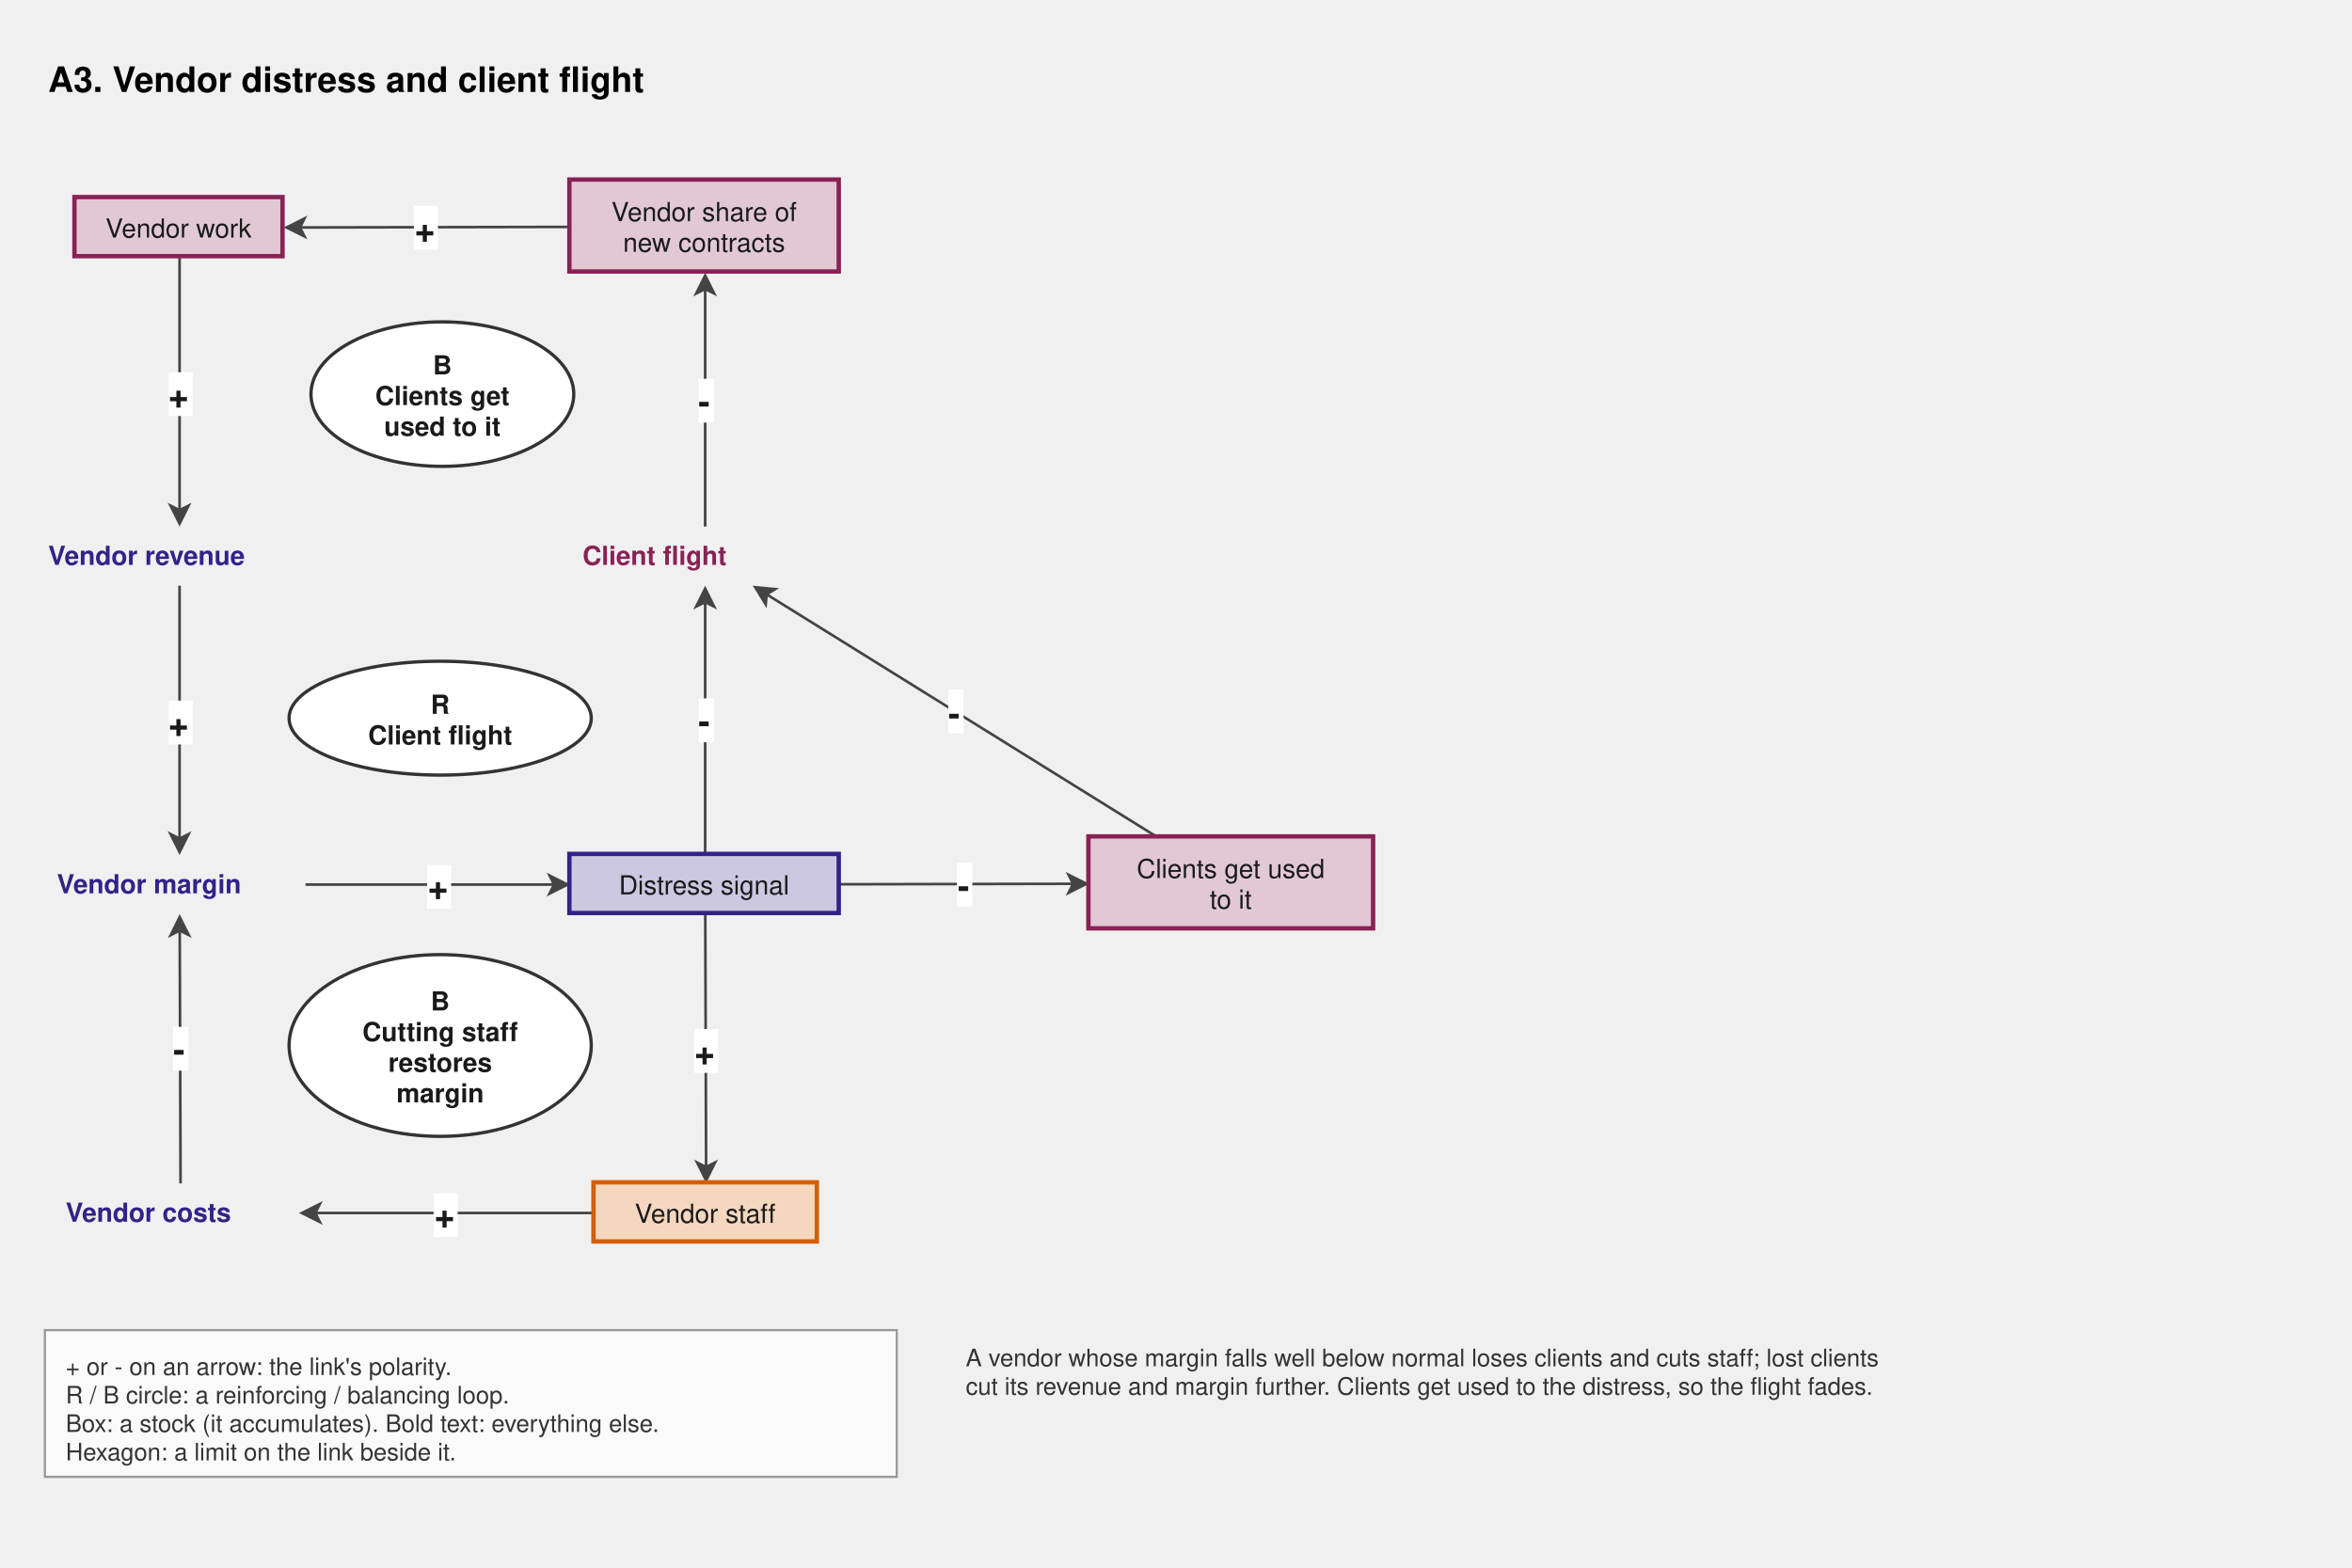
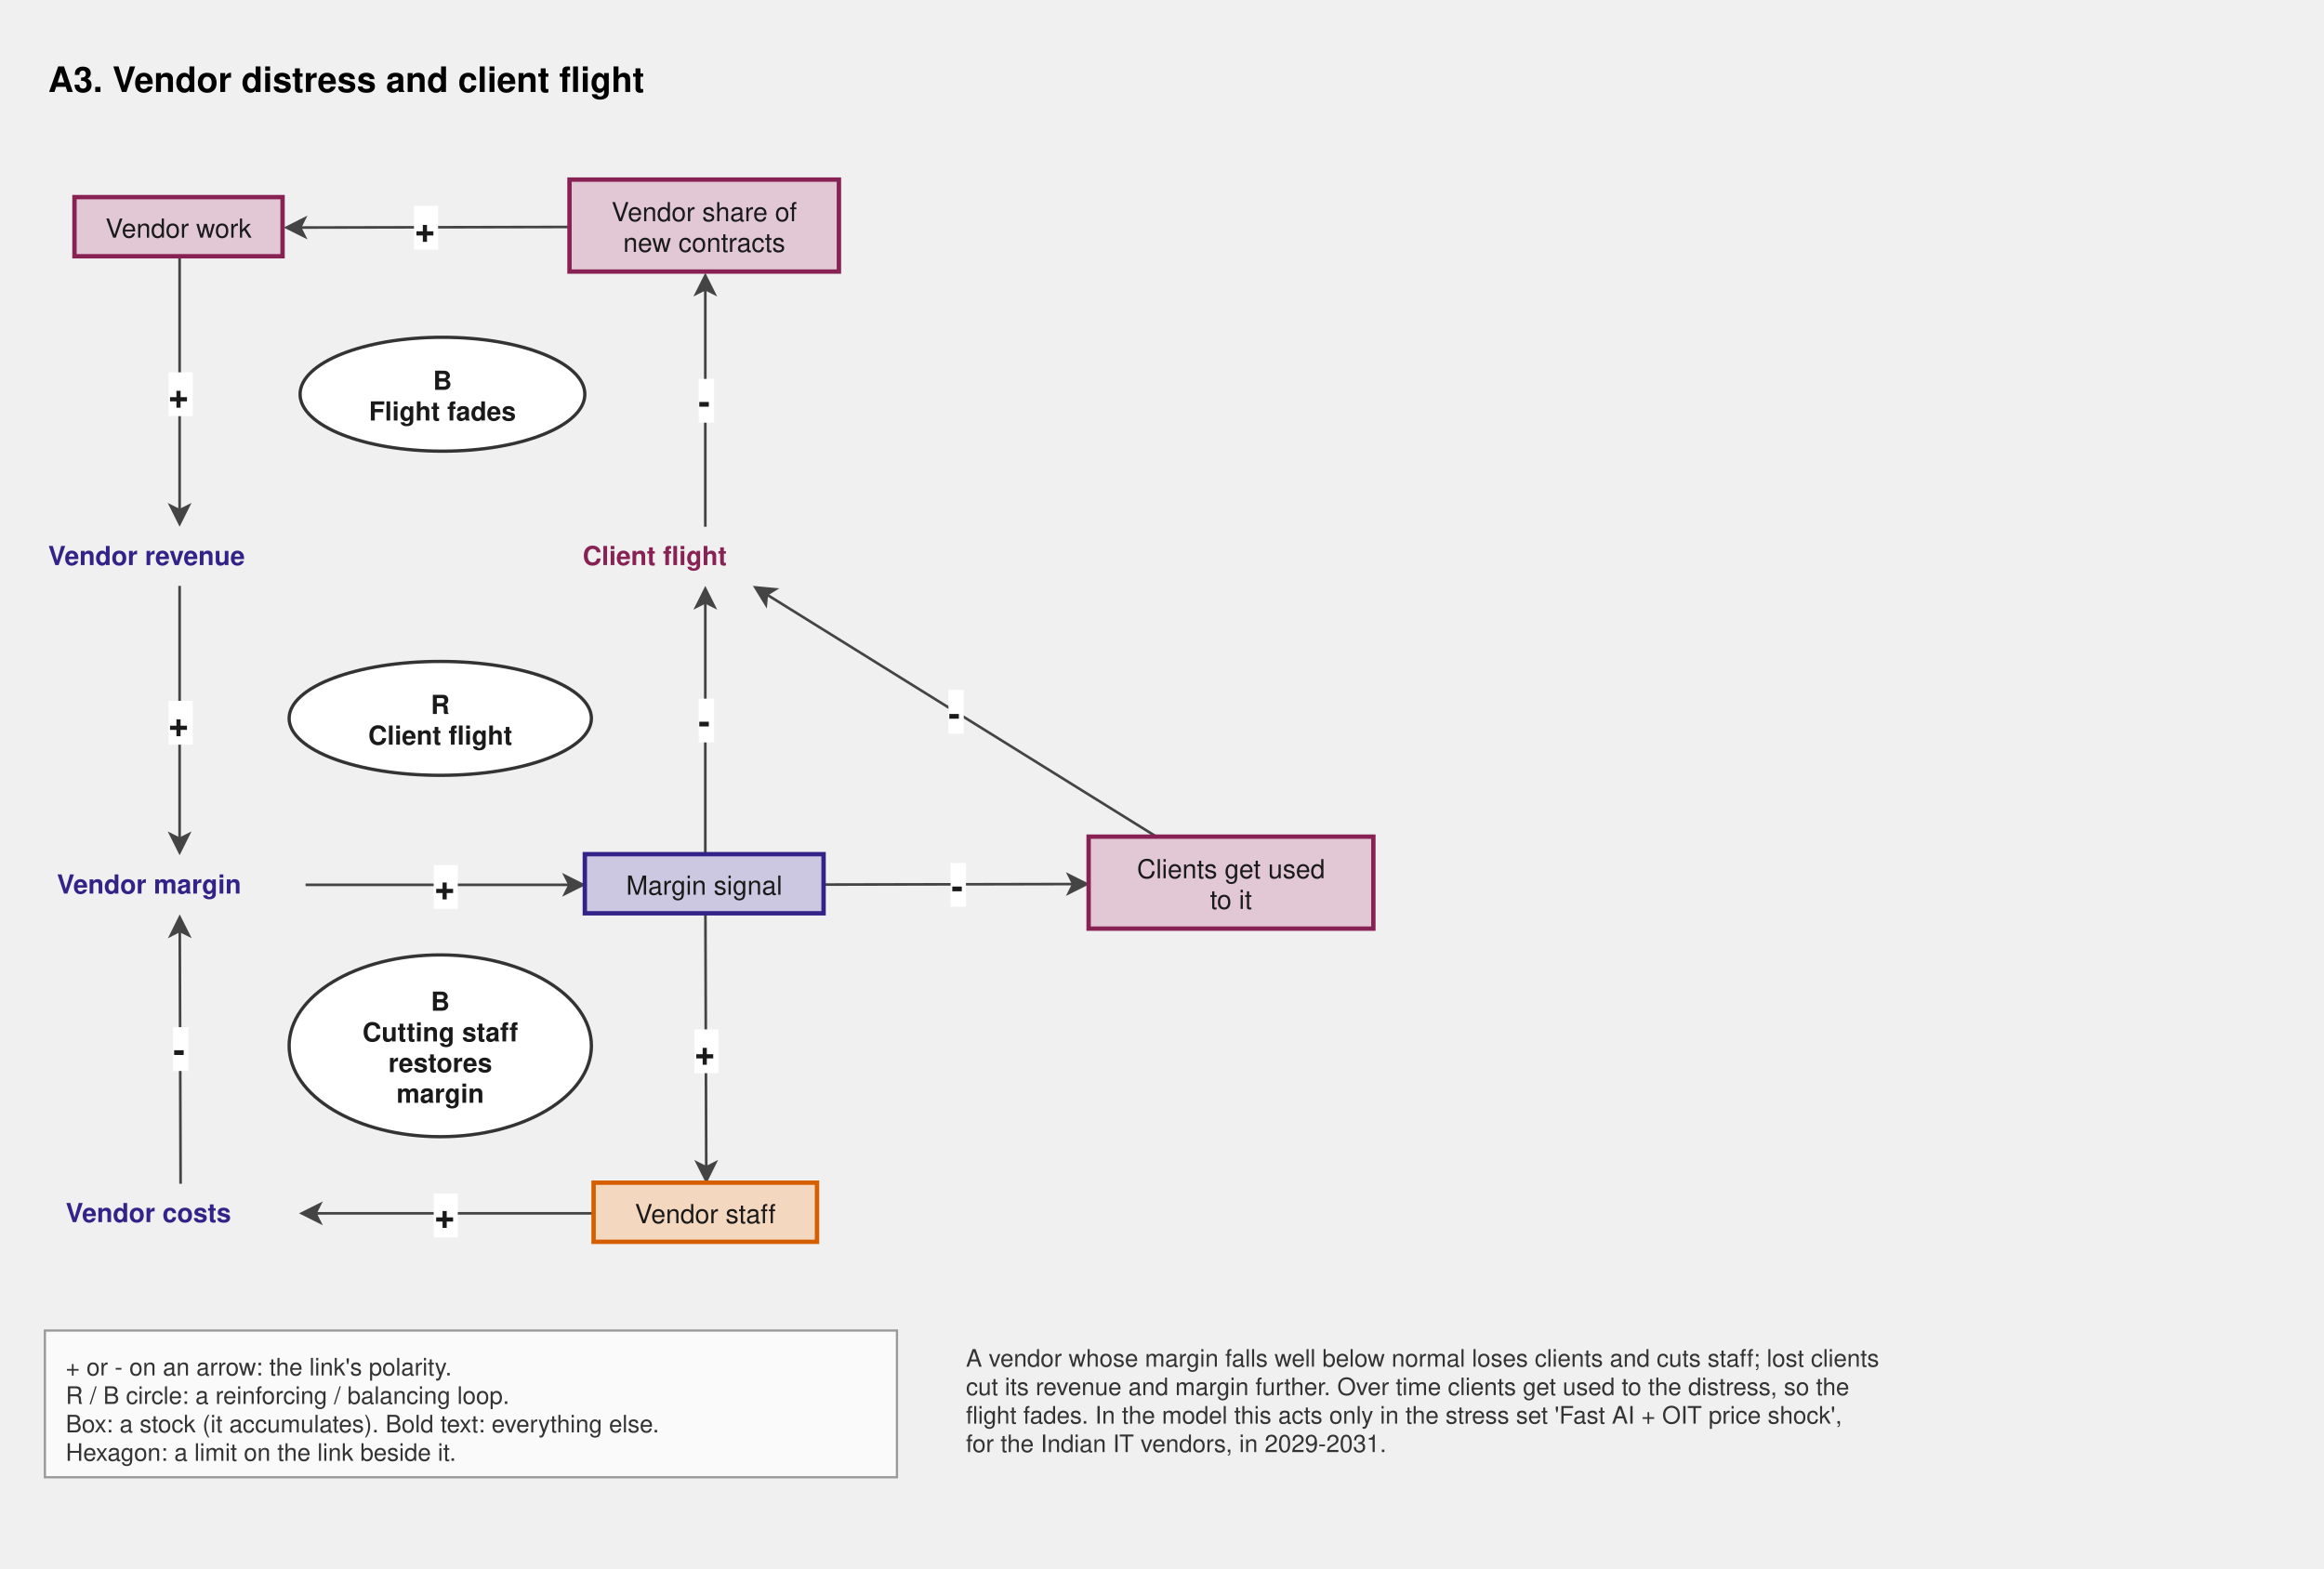
- <svg xmlns="http://www.w3.org/2000/svg" style="background: transparent; background-color: transparent; color-scheme: light dark;" version="1.1" width="1074px" height="716px" viewBox="0 0 1074 716">
+ <svg xmlns="http://www.w3.org/2000/svg" style="background: transparent; background-color: transparent; color-scheme: light dark;" version="1.1" width="1061px" height="716px" viewBox="0 0 1061 716">
  <defs />
  <g>
    <g data-cell-id="0">
      <g data-cell-id="1">
        <g data-cell-id="e:A3.costs&gt;A3.margin">
          <g transform="translate(0.5,0.5)">
            <path d="M 81.95 540 L 81.57 424.49" fill="none" stroke="#444444" stroke-width="1.2" stroke-miterlimit="10" pointer-events="stroke" style="stroke: light-dark(rgb(68, 68, 68), rgb(179, 179, 179));" />
            <path d="M 81.55 418.34 L 85.68 426.53 L 81.57 424.49 L 77.48 426.56 Z" fill="#444444" stroke="#444444" stroke-width="1.2" stroke-miterlimit="10" pointer-events="all" style="fill: light-dark(rgb(68, 68, 68), rgb(179, 179, 179)); stroke: light-dark(rgb(68, 68, 68), rgb(179, 179, 179));" />
          </g>
          <g>
            <g fill="#1A1A1A" font-family="Helvetica" font-weight="bold" text-anchor="middle" font-size="16px" style="fill: light-dark(rgb(26, 26, 26), rgb(215, 215, 215));">
              <rect fill="#FFFFFF" stroke="none" x="79" y="469" width="7" height="20" stroke-width="0" style="fill: light-dark(rgb(255, 255, 255), rgb(18, 18, 18));" />
              <text x="81.75" y="485">-</text>
            </g>
          </g>
        </g>
        <g data-cell-id="e:A3.distress&gt;A3.flight">
          <g transform="translate(0.5,0.5)">
            <path d="M 321.5 390 L 321.5 274.49" fill="none" stroke="#444444" stroke-width="1.2" stroke-miterlimit="10" pointer-events="stroke" style="stroke: light-dark(rgb(68, 68, 68), rgb(179, 179, 179));" />
            <path d="M 321.5 268.34 L 325.6 276.54 L 321.5 274.49 L 317.4 276.54 Z" fill="#444444" stroke="#444444" stroke-width="1.2" stroke-miterlimit="10" pointer-events="all" style="fill: light-dark(rgb(68, 68, 68), rgb(179, 179, 179)); stroke: light-dark(rgb(68, 68, 68), rgb(179, 179, 179));" />
          </g>
          <g>
            <g fill="#1A1A1A" font-family="Helvetica" font-weight="bold" text-anchor="middle" font-size="16px" style="fill: light-dark(rgb(26, 26, 26), rgb(215, 215, 215));">
              <rect fill="#FFFFFF" stroke="none" x="319" y="319" width="7" height="20" stroke-width="0" style="fill: light-dark(rgb(255, 255, 255), rgb(18, 18, 18));" />
              <text x="321.5" y="335">-</text>
            </g>
          </g>
        </g>
        <g data-cell-id="e:A3.distress&gt;A3.staff">
          <g transform="translate(0.5,0.5)">
            <path d="M 321.55 417 L 321.93 532.51" fill="none" stroke="#444444" stroke-width="1.2" stroke-miterlimit="10" pointer-events="stroke" style="stroke: light-dark(rgb(68, 68, 68), rgb(179, 179, 179));" />
            <path d="M 321.95 538.66 L 317.82 530.47 L 321.93 532.51 L 326.02 530.44 Z" fill="#444444" stroke="#444444" stroke-width="1.2" stroke-miterlimit="10" pointer-events="all" style="fill: light-dark(rgb(68, 68, 68), rgb(179, 179, 179)); stroke: light-dark(rgb(68, 68, 68), rgb(179, 179, 179));" />
          </g>
          <g>
            <g fill="#1A1A1A" font-family="Helvetica" font-weight="bold" text-anchor="middle" font-size="16px" style="fill: light-dark(rgb(26, 26, 26), rgb(215, 215, 215));">
              <rect fill="#FFFFFF" stroke="none" x="317" y="470" width="11" height="20" stroke-width="0" style="fill: light-dark(rgb(255, 255, 255), rgb(18, 18, 18));" />
              <text x="321.75" y="486">+</text>
            </g>
          </g>
        </g>
        <g data-cell-id="e:A3.distress&gt;A3.used">
          <g transform="translate(0.5,0.5)">
-             <path d="M 383 403.37 L 489.51 403.15" fill="none" stroke="#444444" stroke-width="1.2" stroke-miterlimit="10" pointer-events="stroke" style="stroke: light-dark(rgb(68, 68, 68), rgb(179, 179, 179));" />
+             <path d="M 376 403.39 L 489.51 403.15" fill="none" stroke="#444444" stroke-width="1.2" stroke-miterlimit="10" pointer-events="stroke" style="stroke: light-dark(rgb(68, 68, 68), rgb(179, 179, 179));" />
            <path d="M 495.66 403.14 L 487.47 407.25 L 489.51 403.15 L 487.45 399.05 Z" fill="#444444" stroke="#444444" stroke-width="1.2" stroke-miterlimit="10" pointer-events="all" style="fill: light-dark(rgb(68, 68, 68), rgb(179, 179, 179)); stroke: light-dark(rgb(68, 68, 68), rgb(179, 179, 179));" />
          </g>
          <g>
            <g fill="#1A1A1A" font-family="Helvetica" font-weight="bold" text-anchor="middle" font-size="16px" style="fill: light-dark(rgb(26, 26, 26), rgb(215, 215, 215));">
-               <rect fill="#FFFFFF" stroke="none" x="437" y="394" width="7" height="20" stroke-width="0" style="fill: light-dark(rgb(255, 255, 255), rgb(18, 18, 18));" />
-               <text x="440" y="410.25">-</text>
+               <rect fill="#FFFFFF" stroke="none" x="434" y="394" width="7" height="20" stroke-width="0" style="fill: light-dark(rgb(255, 255, 255), rgb(18, 18, 18));" />
+               <text x="437" y="410.26">-</text>
            </g>
          </g>
        </g>
        <g data-cell-id="e:A3.flight&gt;A3.new_share">
          <g transform="translate(0.5,0.5)">
            <path d="M 321.5 240 L 321.5 131.49" fill="none" stroke="#444444" stroke-width="1.2" stroke-miterlimit="10" pointer-events="stroke" style="stroke: light-dark(rgb(68, 68, 68), rgb(179, 179, 179));" />
            <path d="M 321.5 125.34 L 325.6 133.54 L 321.5 131.49 L 317.4 133.54 Z" fill="#444444" stroke="#444444" stroke-width="1.2" stroke-miterlimit="10" pointer-events="all" style="fill: light-dark(rgb(68, 68, 68), rgb(179, 179, 179)); stroke: light-dark(rgb(68, 68, 68), rgb(179, 179, 179));" />
          </g>
          <g>
            <g fill="#1A1A1A" font-family="Helvetica" font-weight="bold" text-anchor="middle" font-size="16px" style="fill: light-dark(rgb(26, 26, 26), rgb(215, 215, 215));">
              <rect fill="#FFFFFF" stroke="none" x="319" y="173" width="7" height="20" stroke-width="0" style="fill: light-dark(rgb(255, 255, 255), rgb(18, 18, 18));" />
              <text x="321.5" y="189">-</text>
            </g>
          </g>
        </g>
        <g data-cell-id="e:A3.margin&gt;A3.distress">
          <g transform="translate(0.5,0.5)">
-             <path d="M 139 403.5 L 252.51 403.5" fill="none" stroke="#444444" stroke-width="1.2" stroke-miterlimit="10" pointer-events="stroke" style="stroke: light-dark(rgb(68, 68, 68), rgb(179, 179, 179));" />
-             <path d="M 258.66 403.5 L 250.46 407.6 L 252.51 403.5 L 250.46 399.4 Z" fill="#444444" stroke="#444444" stroke-width="1.2" stroke-miterlimit="10" pointer-events="all" style="fill: light-dark(rgb(68, 68, 68), rgb(179, 179, 179)); stroke: light-dark(rgb(68, 68, 68), rgb(179, 179, 179));" />
-           </g>
-           <g>
-             <g fill="#1A1A1A" font-family="Helvetica" font-weight="bold" text-anchor="middle" font-size="16px" style="fill: light-dark(rgb(26, 26, 26), rgb(215, 215, 215));">
-               <rect fill="#FFFFFF" stroke="none" x="195" y="395" width="11" height="20" stroke-width="0" style="fill: light-dark(rgb(255, 255, 255), rgb(18, 18, 18));" />
-               <text x="200" y="410.5">+</text>
+             <path d="M 139 403.5 L 259.51 403.5" fill="none" stroke="#444444" stroke-width="1.2" stroke-miterlimit="10" pointer-events="stroke" style="stroke: light-dark(rgb(68, 68, 68), rgb(179, 179, 179));" />
+             <path d="M 265.66 403.5 L 257.46 407.6 L 259.51 403.5 L 257.46 399.4 Z" fill="#444444" stroke="#444444" stroke-width="1.2" stroke-miterlimit="10" pointer-events="all" style="fill: light-dark(rgb(68, 68, 68), rgb(179, 179, 179)); stroke: light-dark(rgb(68, 68, 68), rgb(179, 179, 179));" />
+           </g>
+           <g>
+             <g fill="#1A1A1A" font-family="Helvetica" font-weight="bold" text-anchor="middle" font-size="16px" style="fill: light-dark(rgb(26, 26, 26), rgb(215, 215, 215));">
+               <rect fill="#FFFFFF" stroke="none" x="198" y="395" width="11" height="20" stroke-width="0" style="fill: light-dark(rgb(255, 255, 255), rgb(18, 18, 18));" />
+               <text x="203" y="410.5">+</text>
            </g>
          </g>
        </g>
        <g data-cell-id="e:A3.new_share&gt;A3.work">
          <g transform="translate(0.5,0.5)">
            <path d="M 260 103.13 L 136.49 103.39" fill="none" stroke="#444444" stroke-width="1.2" stroke-miterlimit="10" pointer-events="stroke" style="stroke: light-dark(rgb(68, 68, 68), rgb(179, 179, 179));" />
            <path d="M 130.34 103.4 L 138.53 99.28 L 136.49 103.39 L 138.55 107.48 Z" fill="#444444" stroke="#444444" stroke-width="1.2" stroke-miterlimit="10" pointer-events="all" style="fill: light-dark(rgb(68, 68, 68), rgb(179, 179, 179)); stroke: light-dark(rgb(68, 68, 68), rgb(179, 179, 179));" />
          </g>
          <g>
            <g fill="#1A1A1A" font-family="Helvetica" font-weight="bold" text-anchor="middle" font-size="16px" style="fill: light-dark(rgb(26, 26, 26), rgb(215, 215, 215));">
              <rect fill="#FFFFFF" stroke="none" x="189" y="94" width="11" height="20" stroke-width="0" style="fill: light-dark(rgb(255, 255, 255), rgb(18, 18, 18));" />
              <text x="194" y="110.27">+</text>
            </g>
          </g>
        </g>
        <g data-cell-id="e:A3.revenue&gt;A3.margin">
          <g transform="translate(0.5,0.5)">
            <path d="M 81.5 267 L 81.5 382.51" fill="none" stroke="#444444" stroke-width="1.2" stroke-miterlimit="10" pointer-events="stroke" style="stroke: light-dark(rgb(68, 68, 68), rgb(179, 179, 179));" />
            <path d="M 81.5 388.66 L 77.4 380.46 L 81.5 382.51 L 85.6 380.46 Z" fill="#444444" stroke="#444444" stroke-width="1.2" stroke-miterlimit="10" pointer-events="all" style="fill: light-dark(rgb(68, 68, 68), rgb(179, 179, 179)); stroke: light-dark(rgb(68, 68, 68), rgb(179, 179, 179));" />
          </g>
          <g>
            <g fill="#1A1A1A" font-family="Helvetica" font-weight="bold" text-anchor="middle" font-size="16px" style="fill: light-dark(rgb(26, 26, 26), rgb(215, 215, 215));">
              <rect fill="#FFFFFF" stroke="none" x="77" y="320" width="11" height="20" stroke-width="0" style="fill: light-dark(rgb(255, 255, 255), rgb(18, 18, 18));" />
              <text x="81.5" y="336">+</text>
            </g>
          </g>
        </g>
        <g data-cell-id="e:A3.staff&gt;A3.costs">
          <g transform="translate(0.5,0.5)">
            <path d="M 271 553.5 L 143.49 553.5" fill="none" stroke="#444444" stroke-width="1.2" stroke-miterlimit="10" pointer-events="stroke" style="stroke: light-dark(rgb(68, 68, 68), rgb(179, 179, 179));" />
            <path d="M 137.34 553.5 L 145.54 549.4 L 143.49 553.5 L 145.54 557.6 Z" fill="#444444" stroke="#444444" stroke-width="1.2" stroke-miterlimit="10" pointer-events="all" style="fill: light-dark(rgb(68, 68, 68), rgb(179, 179, 179)); stroke: light-dark(rgb(68, 68, 68), rgb(179, 179, 179));" />
          </g>
          <g>
            <g fill="#1A1A1A" font-family="Helvetica" font-weight="bold" text-anchor="middle" font-size="16px" style="fill: light-dark(rgb(26, 26, 26), rgb(215, 215, 215));">
              <rect fill="#FFFFFF" stroke="none" x="198" y="545" width="11" height="20" stroke-width="0" style="fill: light-dark(rgb(255, 255, 255), rgb(18, 18, 18));" />
              <text x="203" y="560.5">+</text>
            </g>
          </g>
        </g>
        <g data-cell-id="e:A3.used&gt;A3.flight">
          <g transform="translate(0.5,0.5)">
            <path d="M 528.22 382 L 349.58 270.96" fill="none" stroke="#444444" stroke-width="1.2" stroke-miterlimit="10" pointer-events="stroke" style="stroke: light-dark(rgb(68, 68, 68), rgb(179, 179, 179));" />
            <path d="M 344.36 267.71 L 353.49 268.56 L 349.58 270.96 L 349.16 275.52 Z" fill="#444444" stroke="#444444" stroke-width="1.2" stroke-miterlimit="10" pointer-events="all" style="fill: light-dark(rgb(68, 68, 68), rgb(179, 179, 179)); stroke: light-dark(rgb(68, 68, 68), rgb(179, 179, 179));" />
          </g>
          <g>
            <g fill="#1A1A1A" font-family="Helvetica" font-weight="bold" text-anchor="middle" font-size="16px" style="fill: light-dark(rgb(26, 26, 26), rgb(215, 215, 215));">
              <rect fill="#FFFFFF" stroke="none" x="433" y="315" width="7" height="20" stroke-width="0" style="fill: light-dark(rgb(255, 255, 255), rgb(18, 18, 18));" />
              <text x="435.65" y="331.46">-</text>
            </g>
          </g>
        </g>
        <g data-cell-id="e:A3.work&gt;A3.revenue">
          <g transform="translate(0.5,0.5)">
            <path d="M 81.5 117 L 81.5 232.51" fill="none" stroke="#444444" stroke-width="1.2" stroke-miterlimit="10" pointer-events="stroke" style="stroke: light-dark(rgb(68, 68, 68), rgb(179, 179, 179));" />
            <path d="M 81.5 238.66 L 77.4 230.46 L 81.5 232.51 L 85.6 230.46 Z" fill="#444444" stroke="#444444" stroke-width="1.2" stroke-miterlimit="10" pointer-events="all" style="fill: light-dark(rgb(68, 68, 68), rgb(179, 179, 179)); stroke: light-dark(rgb(68, 68, 68), rgb(179, 179, 179));" />
          </g>
          <g>
            <g fill="#1A1A1A" font-family="Helvetica" font-weight="bold" text-anchor="middle" font-size="16px" style="fill: light-dark(rgb(26, 26, 26), rgb(215, 215, 215));">
              <rect fill="#FFFFFF" stroke="none" x="77" y="170" width="11" height="20" stroke-width="0" style="fill: light-dark(rgb(255, 255, 255), rgb(18, 18, 18));" />
              <text x="81.5" y="186">+</text>
            </g>
          </g>
        </g>
        <g data-cell-id="A3.costs">
          <g transform="translate(0.5,0.5)">
            <rect x="28" y="540" width="108" height="27" fill="none" stroke="none" pointer-events="all" />
          </g>
          <g>
            <g fill="#332288" font-family="Helvetica" font-weight="bold" font-size="12px" style="fill: light-dark(rgb(51, 34, 136), rgb(204, 189, 255));">
              <text x="30" y="558">Vendor costs</text>
            </g>
          </g>
        </g>
        <g data-cell-id="A3.distress">
          <g>
-             <rect x="260" y="390" width="123" height="27" fill="#ccc8e1" stroke="#332288" stroke-width="2" pointer-events="all" style="fill: light-dark(rgb(204, 200, 225), rgb(64, 61, 82)); stroke: light-dark(rgb(51, 34, 136), rgb(204, 189, 255));" />
-           </g>
-           <g>
-             <g fill="#1A1A1A" font-family="Helvetica" text-anchor="middle" font-size="12px" style="fill: light-dark(rgb(26, 26, 26), rgb(215, 215, 215));">
-               <text x="321.5" y="408.5">Distress signal</text>
+             <rect x="267" y="390" width="109" height="27" fill="#ccc8e1" stroke="#332288" stroke-width="2" pointer-events="all" style="fill: light-dark(rgb(204, 200, 225), rgb(64, 61, 82)); stroke: light-dark(rgb(51, 34, 136), rgb(204, 189, 255));" />
+           </g>
+           <g>
+             <g fill="#1A1A1A" font-family="Helvetica" text-anchor="middle" font-size="12px" style="fill: light-dark(rgb(26, 26, 26), rgb(215, 215, 215));">
+               <text x="321.5" y="408.5">Margin signal</text>
            </g>
          </g>
        </g>
        <g data-cell-id="A3.flight">
          <g transform="translate(0.5,0.5)">
            <rect x="264" y="240" width="115" height="27" fill="none" stroke="none" pointer-events="all" />
          </g>
          <g>
            <g fill="#882255" font-family="Helvetica" font-weight="bold" font-size="12px" style="fill: light-dark(rgb(136, 34, 85), rgb(252, 164, 208));">
              <text x="266" y="258">Client flight</text>
            </g>
          </g>
        </g>
        <g data-cell-id="A3.margin">
          <g transform="translate(0.5,0.5)">
            <rect x="24" y="390" width="115" height="27" fill="none" stroke="none" pointer-events="all" />
          </g>
          <g>
            <g fill="#332288" font-family="Helvetica" font-weight="bold" font-size="12px" style="fill: light-dark(rgb(51, 34, 136), rgb(204, 189, 255));">
              <text x="26" y="408">Vendor margin</text>
            </g>
          </g>
        </g>
        <g data-cell-id="A3.new_share">
          <g>
            <rect x="260" y="82" width="123" height="42" fill="#e1c8d4" stroke="#882255" stroke-width="2" pointer-events="all" style="fill: light-dark(rgb(225, 200, 212), rgb(76, 55, 65)); stroke: light-dark(rgb(136, 34, 85), rgb(252, 164, 208));" />
          </g>
          <g>
            <g fill="#1A1A1A" font-family="Helvetica" text-anchor="middle" font-size="12px" style="fill: light-dark(rgb(26, 26, 26), rgb(215, 215, 215));">
              <text x="321.5" y="101">Vendor share of</text>
              <text x="321.5" y="115">new contracts</text>
            </g>
          </g>
        </g>
        <g data-cell-id="A3.revenue">
          <g transform="translate(0.5,0.5)">
            <rect x="20" y="240" width="123" height="27" fill="none" stroke="none" pointer-events="all" />
          </g>
          <g>
            <g fill="#332288" font-family="Helvetica" font-weight="bold" font-size="12px" style="fill: light-dark(rgb(51, 34, 136), rgb(204, 189, 255));">
              <text x="22" y="258">Vendor revenue</text>
            </g>
          </g>
        </g>
        <g data-cell-id="A3.staff">
          <g>
            <rect x="271" y="540" width="102" height="27" fill="#f4d7bf" stroke="#d55e00" stroke-width="2" pointer-events="all" style="fill: light-dark(rgb(244, 215, 191), rgb(69, 44, 23)); stroke: light-dark(rgb(213, 94, 0), rgb(226, 124, 43));" />
          </g>
          <g>
            <g fill="#1A1A1A" font-family="Helvetica" text-anchor="middle" font-size="12px" style="fill: light-dark(rgb(26, 26, 26), rgb(215, 215, 215));">
              <text x="322" y="558.5">Vendor staff</text>
            </g>
          </g>
        </g>
        <g data-cell-id="A3.used">
          <g>
            <rect x="497" y="382" width="130" height="42" fill="#e1c8d4" stroke="#882255" stroke-width="2" pointer-events="all" style="fill: light-dark(rgb(225, 200, 212), rgb(76, 55, 65)); stroke: light-dark(rgb(136, 34, 85), rgb(252, 164, 208));" />
          </g>
          <g>
            <g fill="#1A1A1A" font-family="Helvetica" text-anchor="middle" font-size="12px" style="fill: light-dark(rgb(26, 26, 26), rgb(215, 215, 215));">
              <text x="562" y="401">Clients get used</text>
              <text x="562" y="415">to it</text>
            </g>
          </g>
        </g>
        <g data-cell-id="A3.work">
          <g>
            <rect x="34" y="90" width="95" height="27" fill="#e1c8d4" stroke="#882255" stroke-width="2" pointer-events="all" style="fill: light-dark(rgb(225, 200, 212), rgb(76, 55, 65)); stroke: light-dark(rgb(136, 34, 85), rgb(252, 164, 208));" />
          </g>
          <g>
            <g fill="#1A1A1A" font-family="Helvetica" text-anchor="middle" font-size="12px" style="fill: light-dark(rgb(26, 26, 26), rgb(215, 215, 215));">
              <text x="81.5" y="108.5">Vendor work</text>
            </g>
          </g>
        </g>
        <g data-cell-id="A3.loop_cut">
          <g>
            <ellipse cx="201" cy="477.5" rx="69" ry="41.5" fill="#ffffff" stroke="#333333" stroke-width="1.5" pointer-events="all" style="fill: light-dark(rgb(255, 255, 255), rgb(18, 18, 18)); stroke: light-dark(rgb(51, 51, 51), rgb(193, 193, 193));" />
          </g>
          <g>
            <g fill="#1A1A1A" font-family="Helvetica" font-weight="bold" text-anchor="middle" font-size="12px" style="fill: light-dark(rgb(26, 26, 26), rgb(215, 215, 215));">
              <text x="201" y="461.5">B</text>
              <text x="201" y="475.5">Cutting staff</text>
              <text x="201" y="489.5">restores</text>
              <text x="201" y="503.5">margin</text>
            </g>
          </g>
        </g>
        <g data-cell-id="A3.loop_fade">
          <g>
-             <ellipse cx="202" cy="180" rx="60" ry="33" fill="#ffffff" stroke="#333333" stroke-width="1.5" pointer-events="all" style="fill: light-dark(rgb(255, 255, 255), rgb(18, 18, 18)); stroke: light-dark(rgb(51, 51, 51), rgb(193, 193, 193));" />
+             <ellipse cx="202" cy="180" rx="65" ry="26" fill="#ffffff" stroke="#333333" stroke-width="1.5" pointer-events="all" style="fill: light-dark(rgb(255, 255, 255), rgb(18, 18, 18)); stroke: light-dark(rgb(51, 51, 51), rgb(193, 193, 193));" />
          </g>
          <g>
            <g fill="#1A1A1A" font-family="Helvetica" font-weight="bold" text-anchor="middle" font-size="12px" style="fill: light-dark(rgb(26, 26, 26), rgb(215, 215, 215));">
-               <text x="202" y="171">B</text>
-               <text x="202" y="185">Clients get</text>
-               <text x="202" y="199">used to it</text>
+               <text x="202" y="178">B</text>
+               <text x="202" y="192">Flight fades</text>
            </g>
          </g>
        </g>
        <g data-cell-id="A3.loop_flight">
          <g>
            <ellipse cx="201" cy="328" rx="69" ry="26" fill="#ffffff" stroke="#333333" stroke-width="1.5" pointer-events="all" style="fill: light-dark(rgb(255, 255, 255), rgb(18, 18, 18)); stroke: light-dark(rgb(51, 51, 51), rgb(193, 193, 193));" />
          </g>
          <g>
            <g fill="#1A1A1A" font-family="Helvetica" font-weight="bold" text-anchor="middle" font-size="12px" style="fill: light-dark(rgb(26, 26, 26), rgb(215, 215, 215));">
              <text x="201" y="326">R</text>
              <text x="201" y="340">Client flight</text>
            </g>
          </g>
        </g>
        <g data-cell-id="title">
          <g transform="translate(0.5,0.5)">
            <rect x="20" y="20" width="386" height="32" fill="none" stroke="none" pointer-events="all" />
          </g>
          <g>
            <g fill="#000000" font-family="Helvetica" font-weight="bold" font-size="16px" style="fill: light-dark(rgb(0, 0, 0), rgb(255, 255, 255));">
              <text x="22" y="42">A3. Vendor distress and client flight</text>
            </g>
          </g>
        </g>
        <g data-cell-id="legend">
          <g transform="translate(0.5,0.5)">
            <rect x="20" y="607" width="389" height="67" fill="#fafafa" stroke="#999999" pointer-events="all" style="fill: light-dark(rgb(250, 250, 250), rgb(22, 22, 22)); stroke: light-dark(rgb(153, 153, 153), rgb(106, 106, 106));" />
          </g>
          <g>
            <g fill="#333333" font-family="Helvetica" font-size="11px" style="fill: light-dark(rgb(51, 51, 51), rgb(193, 193, 193));">
              <text x="30" y="628">+ or - on an arrow: the link's polarity.</text>
              <text x="30" y="641">R / B circle: a reinforcing / balancing loop.</text>
              <text x="30" y="654">Box: a stock (it accumulates). Bold text: everything else.</text>
              <text x="30" y="667">Hexagon: a limit on the link beside it.</text>
            </g>
          </g>
        </g>
        <g data-cell-id="caption:1">
          <g transform="translate(0.5,0.5)">
-             <rect x="439" y="607" width="593" height="40" fill="none" stroke="none" pointer-events="all" />
+             <rect x="439" y="607" width="580" height="67" fill="none" stroke="none" pointer-events="all" />
          </g>
          <g>
            <g fill="#333333" font-family="Helvetica" font-size="11px" style="fill: light-dark(rgb(51, 51, 51), rgb(193, 193, 193));">
              <text x="441" y="624">A vendor whose margin falls well below normal loses clients and cuts staff; lost clients</text>
-               <text x="441" y="637">cut its revenue and margin further. Clients get used to the distress, so the flight fades.</text>
+               <text x="441" y="637">cut its revenue and margin further. Over time clients get used to the distress, so the</text>
+               <text x="441" y="650">flight fades. In the model this acts only in the stress set 'Fast AI + OIT price shock',</text>
+               <text x="441" y="663">for the Indian IT vendors, in 2029-2031.</text>
            </g>
          </g>
        </g>
      </g>
    </g>
  </g>
</svg>
